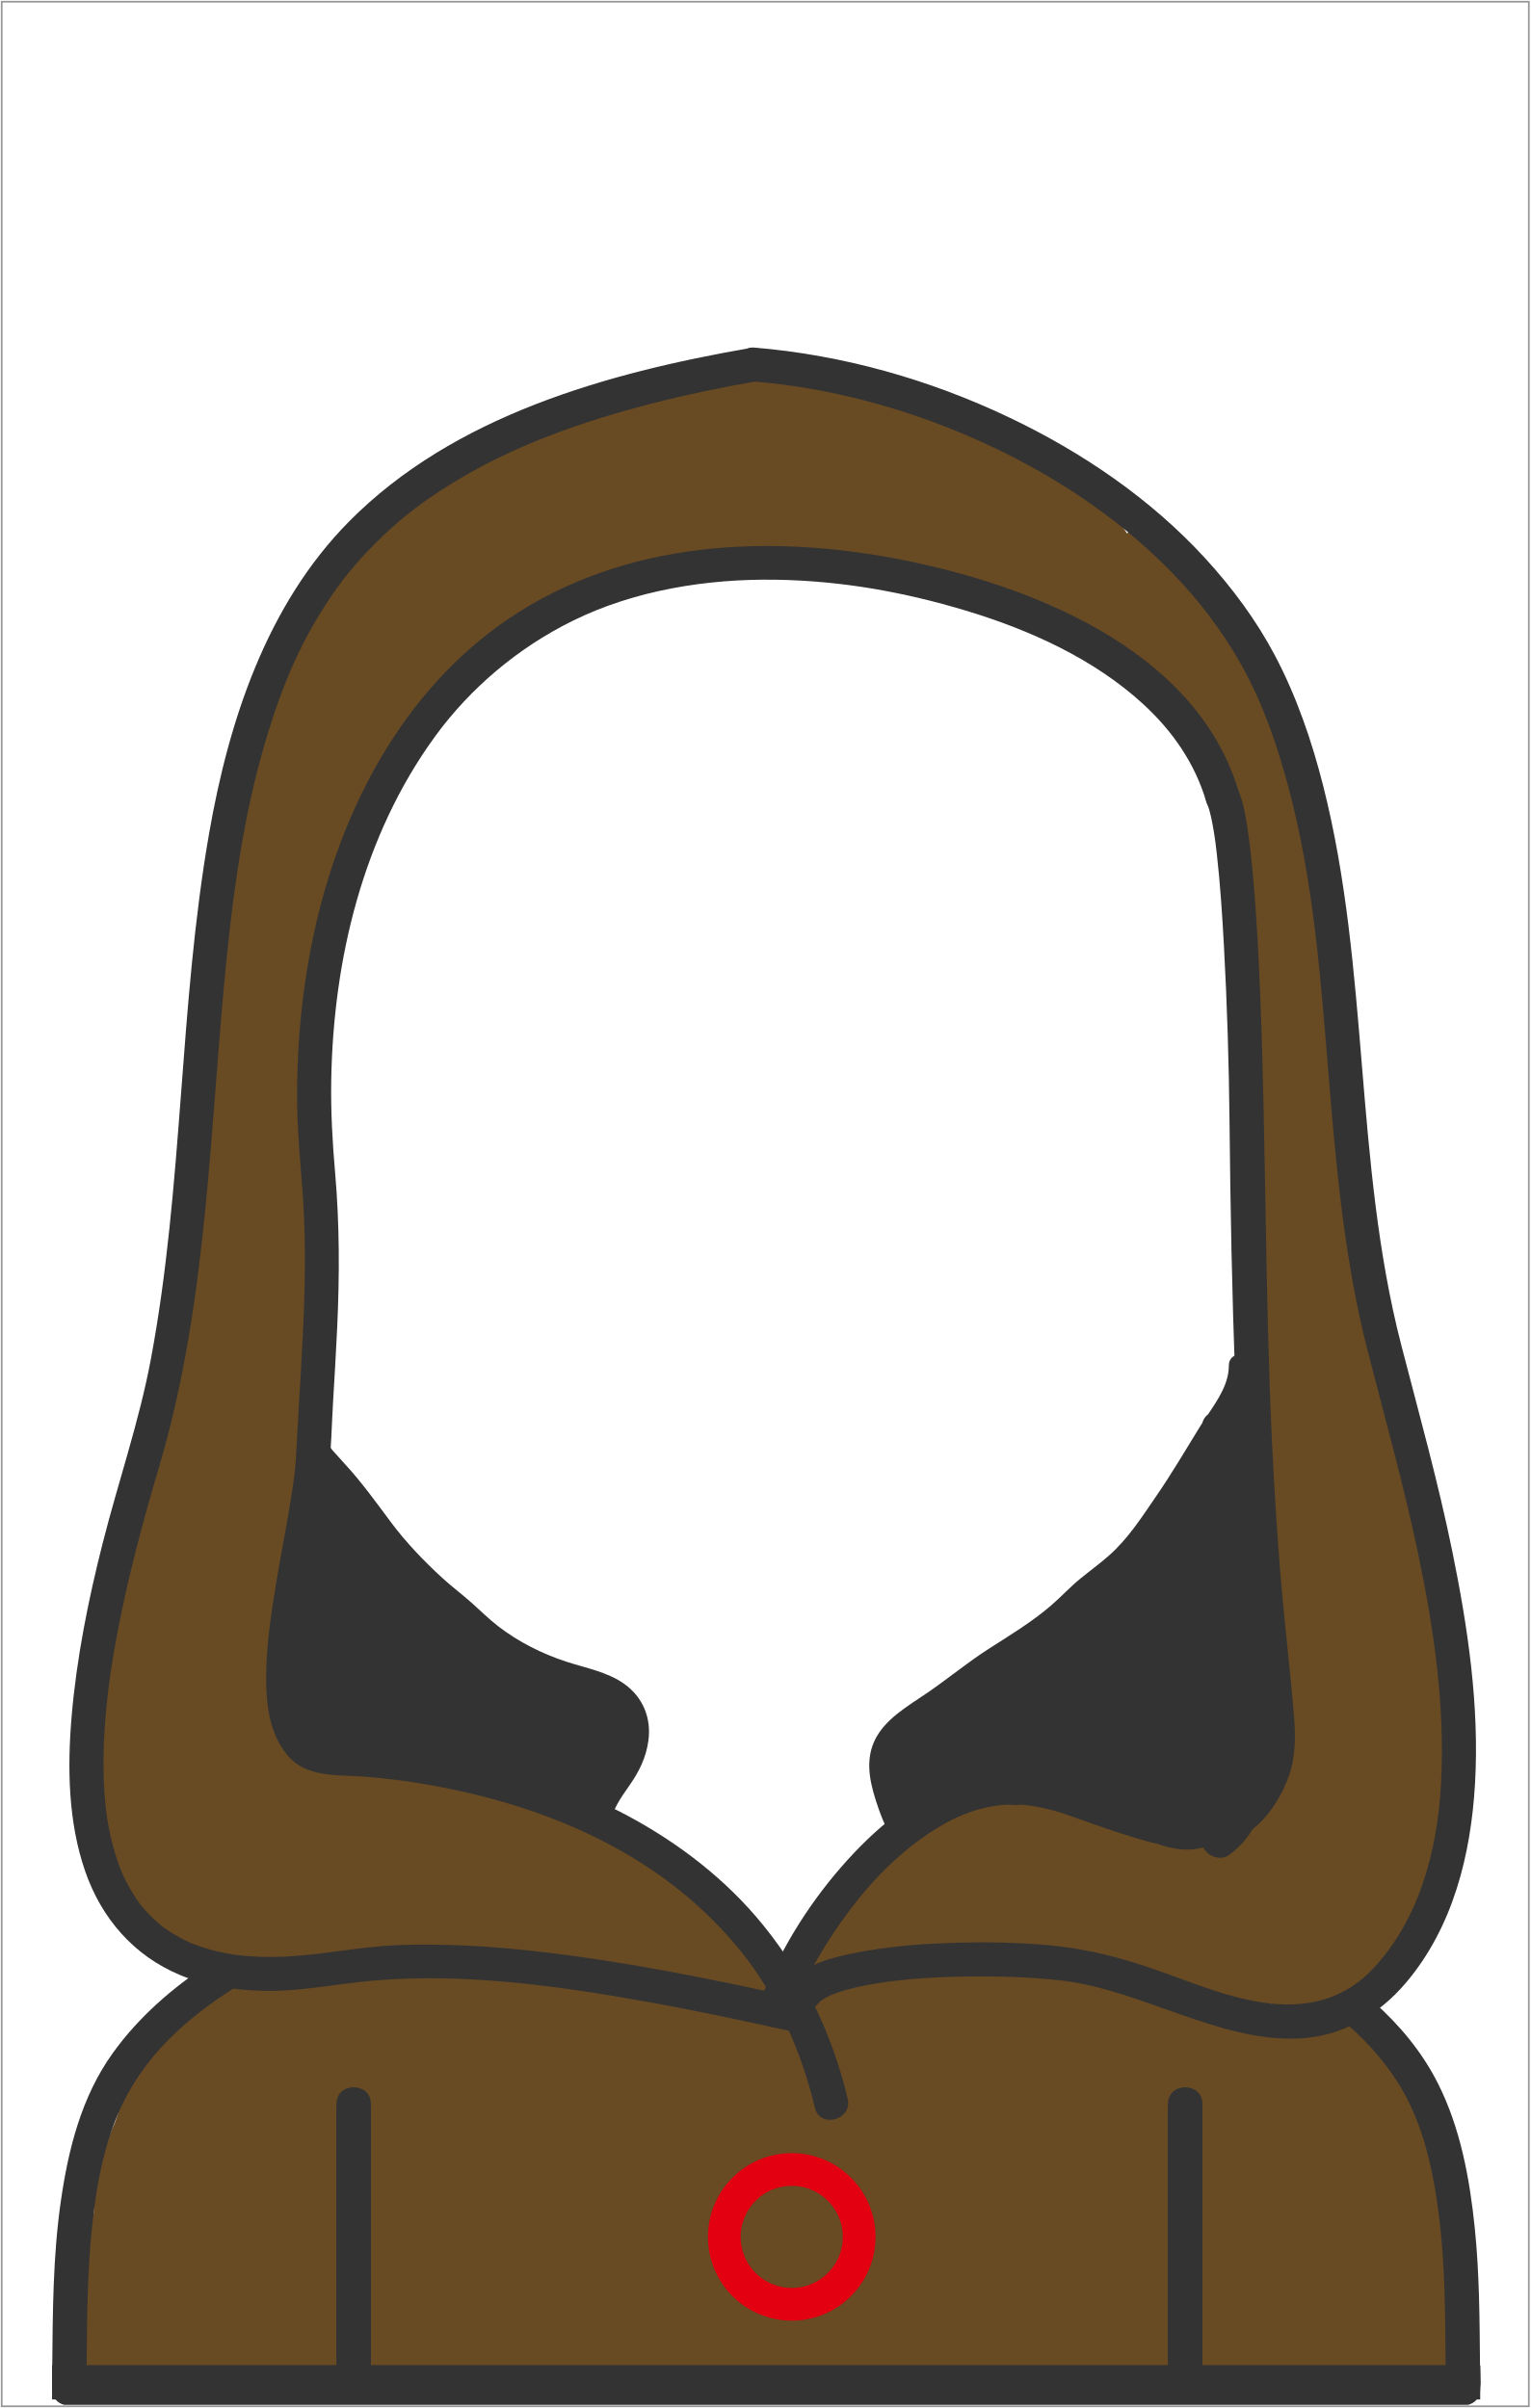
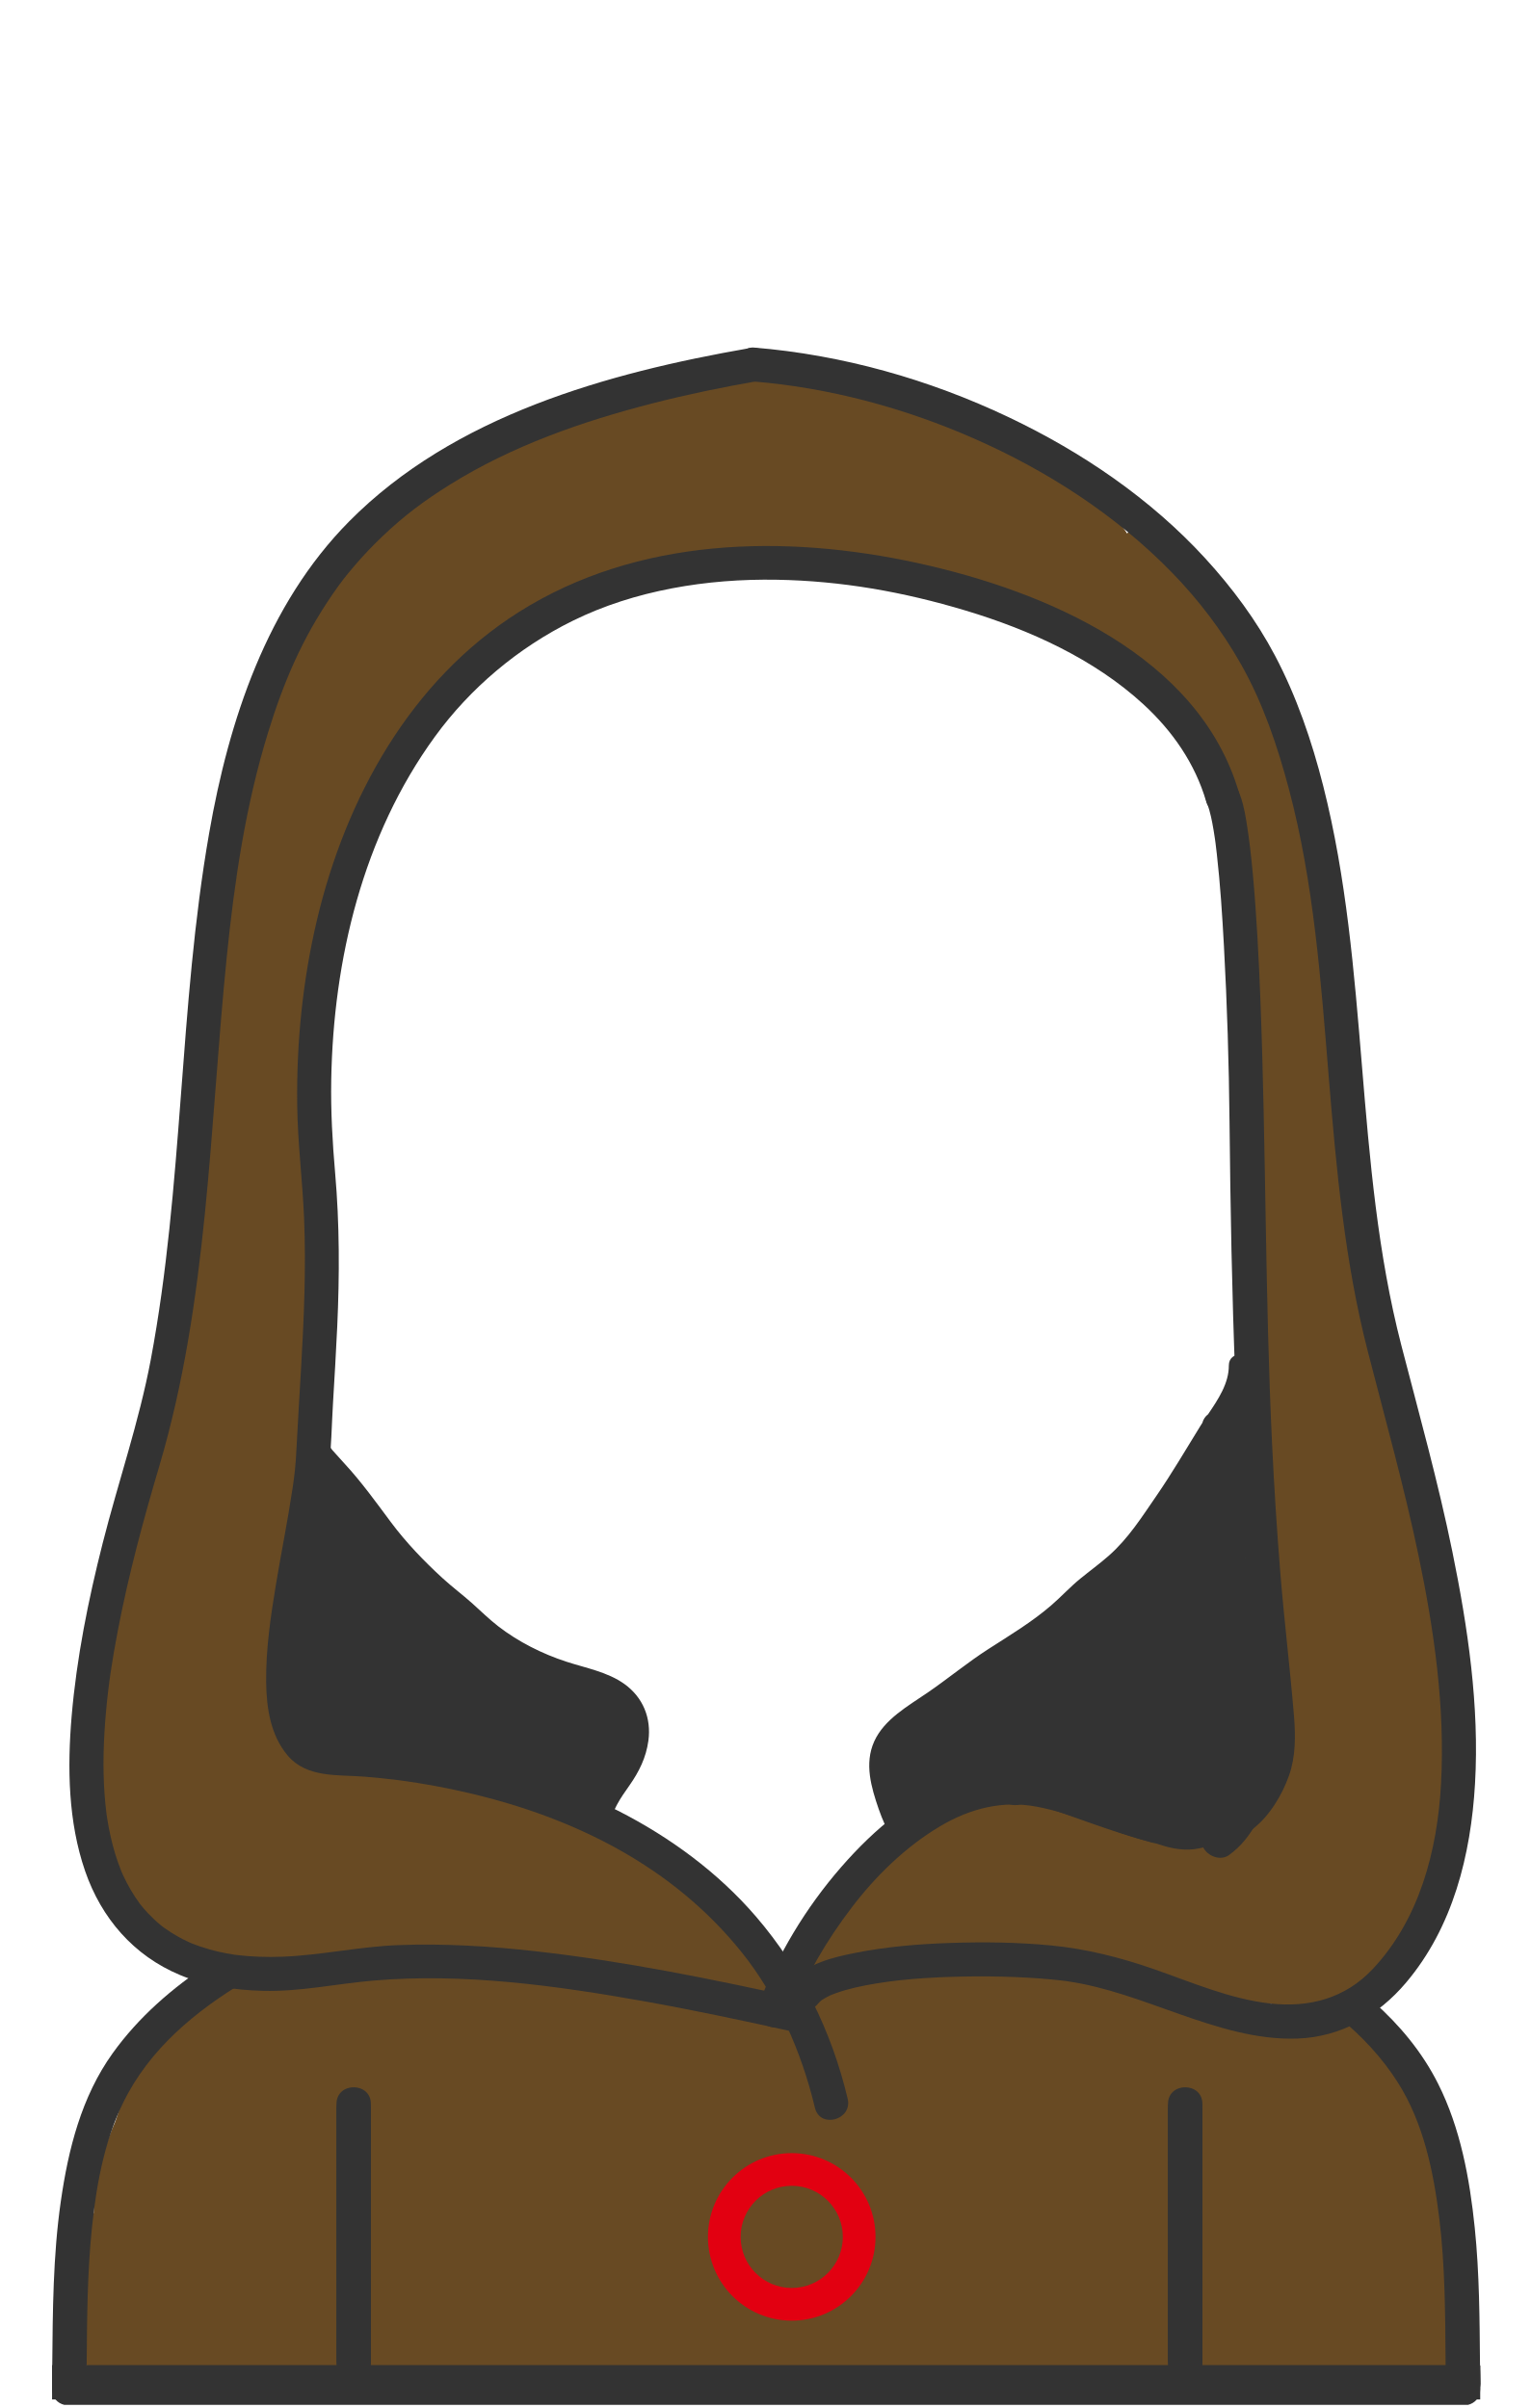
<svg xmlns="http://www.w3.org/2000/svg" width="901px" height="1418px" viewBox="0 0 901 1418" version="1.1">
  <defs />
  <g id="Page-1" stroke="none" stroke-width="1" fill="none" fill-rule="evenodd">
    <g id="cloak" transform="translate(1, 1)">
      <g id="cloak-FFCC3B" transform="translate(29, 203)" fill-rule="nonzero">
        <g id="Group" transform="translate(538, 1080)" fill="#FFF7D7">
          <path d="M53.72,44.104 C51.788,40.944 49.921,37.744 48.019,34.566 C43.267,26.63 38.559,18.663 33.732,10.774 C31.773,7.574 30.157,4.146 27.739,1.233 C26.898,-0.327 26.898,1.419 26.814,1.56 C21.838,9.759 16.892,17.977 11.978,26.214 C8.308,32.372 4.693,38.558 1.051,44.732 C0.527,45.744 1.522,45.736 1.96,45.998 C10.086,50.871 18.234,55.705 26.354,60.586 C27.177,61.082 27.786,61.139 28.631,60.634 C36.812,55.718 45.017,50.841 53.244,46.002 C54.219,45.43 54.26,44.987 53.72,44.104 Z" id="Shape" />
          <path d="M50.602,52.751 C42.992,57.224 35.395,61.73 27.798,66.228 C26.659,66.2 25.86,65.418 24.961,64.888 C17.881,60.705 10.816,56.495 3.734,52.313 C3.134,51.959 2.588,51.3 1.494,51.672 C4.328,55.699 7.064,59.584 9.801,63.468 C15.251,71.2 20.687,78.94 26.185,86.636 C26.488,87.059 26.511,88.476 27.732,87.591 C28.32,87.563 28.56,87.078 28.837,86.687 C36.533,75.798 44.221,64.903 51.903,54.004 C52.253,53.507 52.858,52.956 52.217,52.324 C51.54,51.656 51.071,52.474 50.602,52.751 Z" id="Shape" />
        </g>
        <path d="M821.533,1143.788 C823.013,1137.337 823.585,1130.705 824.064,1123.959 C824.472,1118.217 824.496,1112.492 824.226,1106.787 C825.818,1102.933 826.667,1098.698 826.667,1094.308 C826.667,1079.221 825.898,1063.896 822.688,1049.117 C820.226,1037.785 814.474,1026.329 804.367,1020.017 C802.562,1018.894 800.641,1017.969 798.637,1017.258 C795.905,1012.642 792.915,1008.184 789.953,1003.705 C788.117,1000.712 786.252,997.736 784.299,994.816 C779.218,987.221 773.35,979.281 765.465,974.409 C773.518,969.632 779.973,962.504 785.796,955.319 C788.885,951.506 791.146,947.022 793.451,942.737 C795.125,939.625 796.133,936.387 796.847,933.078 C798.482,931.619 799.957,929.99 801.247,928.219 C806.591,920.923 808.551,911.238 810.145,902.632 C810.546,900.433 810.899,898.226 811.202,896.012 C825.047,878.092 836.065,854.7 828.389,833.858 C830.212,831.189 831.304,828.061 831.23,824.687 C831.012,814.905 829.459,804.989 827.776,795.346 C825.906,784.628 824.639,773.708 823.081,762.947 C820.67,746.294 817.654,729.703 814.164,713.244 C805.765,673.629 795.909,634.15 783.123,595.703 C782.174,592.85 780.136,590.566 777.592,588.904 C775.656,580.774 773.528,572.691 771.209,564.662 C770.555,559.374 769.909,554.086 769.272,548.796 C766.872,528.78 764.186,508.791 761.464,488.807 C762.846,481.78 762.033,473.796 762.127,467.086 C762.249,458.162 762.329,449.286 762.189,440.358 C762.019,429.453 760.264,419.083 756.792,408.782 C756.16,406.91 755.183,405.247 753.976,403.796 L753.975,403.772 C753.836,400.458 753.623,397.148 753.404,393.839 C752.776,384.356 751.714,374.911 751.12,365.424 C750.524,355.903 749.947,346.386 749.491,336.856 C748.839,323.181 748.607,309.385 747.138,295.762 C746.068,285.831 744.707,276.046 742.759,266.24 C741.296,258.878 739.056,251.895 736.677,244.88 C738.013,242.624 738.846,240.106 739.119,237.499 C739.397,234.761 739.062,231.996 738.137,229.404 C737.791,228.106 737.312,226.847 736.705,225.649 C735.103,221.904 732.467,218.51 730.137,215.227 C726.458,210.042 721.973,205.404 717.551,200.858 C712.974,196.156 708.35,191.501 703.678,186.894 L703.312,186.024 C691.833,159.351 678.044,133.432 660.678,110.08 C655.028,102.481 643.472,101.607 636.275,107.359 C635.248,108.19 634.319,109.135 633.506,110.176 C629.941,104.114 623.519,99.025 617.945,94.888 C608.265,87.703 598.365,80.814 588.431,73.986 C575.752,65.271 562.959,56.664 549.934,48.468 C543.969,44.714 537.828,41.294 531.801,37.64 C528.335,35.538 524.074,33.255 520.305,32.266 C513.403,30.453 507.148,32.218 502.645,35.919 C501.923,35.339 501.164,34.806 500.373,34.324 C491.394,28.85 481.461,25.713 471.125,23.931 C469.601,19.157 466.456,14.888 461.889,13.056 C436.911,3.036 412.605,12.536 389.228,22.347 C378.043,21.185 366.67,22.647 355.525,25.489 C347.647,27.497 339.922,30.078 332.128,32.377 C328.695,33.385 325.236,34.303 321.755,35.13 C322.71,34.843 317.826,35.764 317.187,35.851 C315.034,36.144 312.865,36.288 310.695,36.395 C303.822,36.737 297.97,41.804 295.238,47.966 C293.689,48.584 292.153,49.233 290.63,49.913 C285.972,48.119 280.64,48.152 275.634,51.042 C269.017,54.863 261.728,58.951 254.585,63.518 L254.533,63.535 C244.163,66.909 233.542,70.161 224.627,76.696 C221.904,78.692 219.895,81.489 218.637,84.629 C211.158,86.654 204.132,91.735 197.772,98.127 C195.996,98.635 194.173,99.101 192.736,99.909 C190.888,100.95 189.191,102.246 187.565,103.597 C185.25,105.52 183.169,107.718 181.162,109.953 C176.829,114.778 173.27,120.262 169.904,125.786 C163.053,137.033 157.397,148.977 151.771,160.867 C149.904,164.812 148.042,168.761 146.033,172.636 C145.972,172.753 145.907,172.867 145.846,172.984 C145.765,173.122 145.686,173.254 145.616,173.368 C144.291,175.52 142.995,177.691 141.729,179.878 C135.839,190.01 129.253,200.74 127.036,212.233 C115.401,235.633 107.34,260.801 109.092,287.125 C109.262,289.678 110.018,292.104 111.212,294.284 C108.776,302.066 106.444,309.868 104.276,317.69 C96.169,346.937 90.467,377.023 92.634,407.518 C92.919,411.536 94.289,415.286 96.544,418.342 C87.415,454.214 77.218,491.446 87.808,527.433 C83.153,543.003 78.139,558.469 73.831,574.142 C69.412,590.218 66.533,606.967 68.618,623.081 C66.141,633.969 63.756,644.878 61.462,655.806 C59.48,658.8 57.827,661.795 56.741,665.095 C50.999,672.955 48.07,682.533 45.336,691.979 C41.712,704.496 37.906,716.918 34.703,729.561 C33.628,733.808 32.612,738.07 31.657,742.345 C30.601,744 29.724,745.83 28.989,747.792 C24.111,760.804 23.451,775.125 24.39,789.4 C23.78,797.43 23.515,805.496 23.688,813.6 C24.26,840.4 24.723,870.885 32.772,898.018 C32.974,899.632 33.49,901.183 34.235,902.641 C38.945,916.714 45.871,929.753 56.166,940.712 C61.935,946.852 71.495,948.284 78.872,944.304 C78.885,944.297 78.896,944.288 78.909,944.283 C81.421,946.233 84.323,947.62 87.418,948.35 C98.353,950.945 109.671,951.519 120.927,951.65 C125.808,952.39 130.687,953.14 135.573,953.836 C132.885,955.31 130.283,956.982 127.764,958.779 C125.685,954.537 120.272,951.646 115.795,953.283 C107.498,956.319 101.364,961.765 96.256,968.28 C92.785,967.676 89.017,968.967 86.448,973.129 C85.773,974.223 85.094,975.316 84.413,976.406 C81.658,976.97 79.149,978.748 77.333,981.231 C72.831,987.391 68.627,993.743 64.589,1000.196 C62.496,1001.033 60.608,1002.572 59.104,1004.525 C56.578,1007.8 53.476,1010.695 50.56,1013.615 C49.6,1014.568 48.848,1015.709 48.352,1016.967 C47.378,1018.32 46.836,1019.985 46.681,1021.684 C44.752,1022.961 43.288,1024.846 42.892,1027.2 C41.848,1033.416 40.003,1039.378 37.904,1045.263 C35.112,1051.564 32.654,1058.007 30.739,1064.673 C30.519,1065.441 30.385,1066.177 30.323,1066.886 C27.448,1068.373 25.315,1071.228 25.313,1075.467 C25.309,1083.383 25.27,1091.318 25.145,1099.256 C19.666,1098.319 13.438,1101.526 13.16,1108.888 C12.933,1114.879 13.137,1120.827 13.657,1126.738 C14.059,1146.105 14.416,1165.519 18.586,1184.5 C19.853,1190.27 26.148,1192.681 31.285,1191.458 C36.164,1197.965 43.757,1202.395 52.341,1202.745 C63.456,1203.198 74.619,1201.652 85.533,1199.66 C89.836,1198.873 94.129,1198.053 98.449,1197.36 C99.327,1197.22 102.246,1196.902 103.475,1196.744 C105.041,1196.693 106.608,1196.685 108.175,1196.679 C122.922,1196.617 137.605,1195.162 152.324,1194.678 C157.967,1194.715 163.634,1194.694 169.343,1194.682 C173.34,1194.675 177.295,1193.864 180.972,1192.297 C189.389,1194.6 198.227,1195.478 207.055,1195.906 C221.194,1196.594 235.232,1196.619 249.381,1195.967 C268.949,1195.067 288.456,1193.161 307.993,1191.777 C311.703,1194.406 316.054,1196.055 320.814,1196.196 C331.36,1196.51 341.709,1195.054 352.008,1193.175 C353.52,1193.068 355.032,1192.976 356.547,1192.891 C357.719,1192.853 358.89,1192.812 360.064,1192.777 C381.046,1195.041 402.296,1195.884 423.129,1193.158 C423.496,1193.109 423.848,1193.036 424.208,1192.976 C436.309,1193.258 449.234,1192.739 460.894,1189.144 C504.087,1189.426 547.299,1190.728 590.349,1194.323 C600.788,1195.279 611.216,1196.363 621.627,1197.609 C628.147,1198.39 633.951,1198.301 639.69,1195.755 C642.815,1199.351 647.856,1200.755 654.836,1199.942 C660.078,1199.688 664.965,1197.634 670.08,1197.27 C676.705,1196.798 682.781,1194.179 687.387,1190.041 C694.177,1189.896 701.95,1191.229 708.569,1192.207 C719.657,1193.845 730.489,1195.459 741.703,1196.246 C752.861,1197.03 764.195,1195.486 775.341,1194.46 C774.105,1194.601 779.752,1194.236 780.971,1194.193 C781.407,1194.177 781.844,1194.176 782.28,1194.166 C792.679,1197.865 803.526,1197.598 814.332,1194.812 C826.609,1191.648 834.98,1178.974 834.523,1166.61 C834.178,1157.325 829.12,1148.76 821.533,1143.788 Z M628.843,870.575 C607.492,865.279 589.487,851.324 566.908,850.153 C549.661,849.257 535.137,853.6 519.968,861.618 C509.105,867.359 498.804,874.937 490.07,883.573 C481.882,891.67 473.759,901.996 470.786,913.372 C466.255,915.613 461.897,918.253 457.975,921.183 C452.296,925.426 444.856,930.681 441.78,937.401 C440.282,940.678 439.98,944.17 440.627,947.441 C439.016,948.011 437.416,948.608 435.825,949.231 C433.355,950.201 431.532,951.723 430.332,953.505 C426.798,953.817 423.265,954.139 419.733,954.479 C419.136,953.868 418.534,953.265 417.94,952.653 C417.861,947.357 415.758,942.094 411.656,938.255 C401.757,928.987 391.564,920.033 380.474,912.205 C377.272,909.945 373.992,907.729 370.63,905.631 C362.013,898.29 352.903,891.554 342.979,885.839 C341.45,884.968 339.807,884.315 338.097,883.9 C322.435,871.365 304.209,861.705 286.144,853.305 C265.478,843.697 243.766,835.844 221.752,829.957 C216.763,828.623 211.476,829.858 207.16,832.618 C195.18,829.73 181.576,828.902 169.974,829.973 C168.329,830.123 166.748,830.546 165.257,831.183 C162.105,830.463 158.959,829.724 155.808,829.021 C155.149,823.758 152.808,818.956 148.802,815.8 C148.721,815.631 148.639,815.465 148.559,815.297 C145.691,802.299 141.802,789.617 137.606,777.021 C135.607,768.743 133.754,760.431 132.048,752.088 C132.726,751.097 133.326,750.055 133.843,748.972 C137.404,741.507 139.531,735.362 142.684,728.266 C144.632,723.882 146.124,719.325 147.407,714.707 C150.763,702.626 152.739,690.05 153.802,677.564 C155.344,659.466 155.163,641.159 152.436,623.225 C153.558,614.624 154.124,605.936 154.472,597.35 C155.144,580.723 155.514,564.033 155.662,547.38 C157.604,528.771 158.314,510.068 156.995,491.327 C156.792,488.377 155.92,485.512 154.446,482.949 C153.439,460.579 151.933,438.229 150.258,415.897 C150.214,415.354 150.133,414.815 150.017,414.283 C151.875,401.745 153.47,389.175 155.184,376.617 C155.72,372.721 156.348,368.838 157.067,364.971 C159.431,354.927 161.678,344.791 164.265,334.786 C165.52,330.312 166.788,325.83 168.024,321.338 C171.465,309.965 175.442,298.763 178.471,287.265 C187.944,281.959 193.82,272.914 198.54,263.429 C202.956,254.556 207.689,245.887 212.372,237.145 C221.464,220.168 230.417,203.106 240.659,186.791 C242.784,186.751 244.884,186.309 246.834,185.379 C260.396,178.905 270.883,169.599 281.792,159.654 C284.051,158.253 286.311,156.852 288.552,155.427 C292.226,153.091 295.9,150.636 299.474,148.028 C305.07,146.108 310.844,144.706 316.405,142.675 C320.195,141.291 323.311,138.798 325.522,135.694 C340.723,131.156 356.351,128.104 371.852,124.719 C374.644,124.11 377.241,123.219 379.55,121.935 C383.734,121.529 387.93,121.248 392.129,121.083 C407.884,120.464 423.789,120.521 439.557,120.662 C447.158,120.73 454.751,121.05 462.326,121.683 C462.869,121.728 463.279,121.761 463.593,121.785 L464.546,121.902 C466.408,122.127 468.264,122.408 470.118,122.692 C474.259,123.325 478.341,124.266 482.467,124.972 C508.756,129.469 535.141,133.999 560.238,143.316 C572.213,147.761 584.669,153.346 594.819,161.212 C608.41,171.745 622.437,181.76 636.571,191.551 C642.666,195.773 648.864,199.964 654.417,204.889 C656.699,206.912 659.347,208.476 661.855,210.189 C665.467,212.656 671.209,215.792 675.022,219.218 C675.537,220.836 676.3,223.253 676.235,222.959 C679.343,233.773 681.474,244.873 684.935,255.566 C686.342,259.916 688.89,263.651 692.335,266.166 C693.043,294.645 694.711,323.008 698.047,351.405 C699.956,367.674 701.768,383.985 704.156,400.193 C705.135,406.84 706.395,413.421 707.234,420.092 C708.043,426.531 709.216,434.2 707.458,440.583 C706.042,445.698 706.824,451.173 709.616,455.687 C705.598,477.657 708.615,499.861 711.002,522.001 C711.208,523.91 711.786,525.71 712.696,527.248 C712.278,533.861 711.845,540.471 711.434,547.073 C710.589,560.615 710.354,574.091 710.309,587.652 C710.261,602.078 709.496,614.258 707.117,627.575 C705.998,633.839 707.817,640.036 711.664,644.389 C716.269,679.218 719.153,714.464 722.037,749.419 C723.521,767.4 725.428,785.35 727.223,803.298 C727.938,810.467 728.675,817.653 729.494,824.833 C729.268,825.059 729.034,825.272 728.816,825.508 C727.216,827.233 725.857,829.168 724.779,831.259 C714.488,845.139 701.747,857.575 696.145,874.169 C691.144,874.074 686.134,874.192 681.14,874.297 C663.69,874.659 645.901,874.806 628.843,870.575 Z M736.598,983.356 C732.208,982.238 727.749,981.384 723.102,981.277 C717.971,981.161 714.694,984.466 713.645,988.576 C711.951,988.748 710.295,988.994 708.7,989.318 C702.056,988.023 695.251,987.57 688.257,988.13 C687.449,986.431 686.254,984.87 684.664,983.671 C684.342,983.43 684.016,983.195 683.685,982.966 C683.451,981.121 682.918,979.199 682.021,977.192 C681.209,975.379 680.1,973.747 678.796,972.252 C682.926,972.825 687.054,973.416 691.176,974.066 C700.321,975.511 709.242,976.214 718.191,975.923 C723.767,979.821 730.618,982.097 737.488,982.642 C737.176,982.864 736.881,983.105 736.598,983.356 Z" id="Shape" fill="#684A23" />
        <g id="Group" transform="translate(0, 952)" fill="#333333">
          <path d="M841.378,247.671 C841.44,252.978 838.148,256.127 834.189,257.119 L7.838,257.119 C3.878,256.127 0.587,252.977 0.648,247.671 C0.689,244.076 0.729,240.469 0.759,236.865 L841.268,236.865 C841.298,240.469 841.337,244.066 841.378,247.671 Z" id="Shape" />
          <path d="M841.378,247.671 C841.44,252.978 838.148,256.127 834.189,257.119 L7.838,257.119 C3.878,256.127 0.587,252.977 0.648,247.671 C0.689,244.076 0.729,240.469 0.759,236.865 L841.268,236.865 C841.298,240.469 841.337,244.066 841.378,247.671 Z" id="Shape" />
          <path d="M841.268,236.865 C841.015,209.814 840.933,182.743 838.159,155.803 C835.181,126.9 829.763,97.275 816.628,71.116 C807.235,52.403 793.973,36.521 778.567,22.778 C772.144,26.402 765.267,29.744 758.292,31.991 C771.634,42.959 783.51,55.524 792.889,70.315 C807.989,94.115 813.914,122.766 817.297,150.395 C820.8,179.055 820.779,208.01 821.013,236.864 C821.044,240.468 821.083,244.075 821.124,247.67 C821.194,252.977 824.568,256.126 828.559,257.118 C830.401,257.585 832.366,257.575 834.19,257.118 C838.149,256.126 841.441,252.976 841.379,247.67 C841.337,244.066 841.298,240.469 841.268,236.865 Z M0.646,237.01 L20.612,237.01 L20.612,256.976 L0.646,256.976 L0.646,237.01 Z" id="Shape" />
          <path d="M821.413,237.01 L841.38,237.01 L841.38,256.976 L821.413,256.976 L821.413,237.01 Z M657.586,82.929 L657.586,233.472 C657.586,246.534 677.842,246.534 677.842,233.472 L677.842,231.467 C677.842,218.404 657.586,218.404 657.586,231.467 L657.586,233.472 C657.586,246.534 677.842,246.534 677.842,233.472 L677.842,82.929 C677.842,69.866 657.586,69.866 657.586,82.929 Z M168.087,82.929 L168.087,233.472 C168.087,246.534 188.342,246.534 188.342,233.472 L188.342,231.467 C188.342,218.404 168.087,218.404 168.087,231.467 L168.087,233.472 C168.087,246.534 188.342,246.534 188.342,233.472 L188.342,82.929 C188.342,69.866 168.087,69.866 168.087,82.929 Z" id="Shape" />
          <path d="M841.378,250.709 C841.44,256.017 838.148,259.165 834.189,260.158 L7.838,260.158 C3.878,259.165 0.587,256.016 0.648,250.709 C0.689,247.113 0.729,243.508 0.759,239.903 L841.268,239.903 C841.298,243.508 841.337,247.104 841.378,250.709 Z M745.256,25.114 C746.198,25.779 747.137,26.447 748.068,27.126 C749.556,26.209 751.036,25.275 752.516,24.344 C750.085,24.771 747.658,25.043 745.256,25.114 Z" id="Shape" />
          <path d="M657.586,85.967 L657.586,236.51 C657.586,249.573 677.842,249.573 677.842,236.51 L677.842,234.505 C677.842,221.442 657.586,221.442 657.586,234.505 L657.586,236.51 C657.586,249.573 677.842,249.573 677.842,236.51 L677.842,85.967 C677.842,72.904 657.586,72.904 657.586,85.967 Z M168.087,85.967 L168.087,236.51 C168.087,249.573 188.342,249.573 188.342,236.51 L188.342,234.505 C188.342,221.442 168.087,221.442 168.087,234.505 L168.087,236.51 C168.087,249.573 188.342,249.573 188.342,236.51 L188.342,85.967 C188.342,72.904 168.087,72.904 168.087,85.967 Z M93.063,0.35 C71.375,14.7 51.664,31.7 36.286,53.141 C17.924,78.744 10.177,109.723 5.771,140.491 C1.194,172.433 1.062,204.671 0.758,236.866 C0.728,240.47 0.687,244.077 0.647,247.672 C0.586,252.979 3.877,256.128 7.837,257.12 C9.66,257.577 11.625,257.587 13.468,257.12 C17.458,256.128 20.831,252.978 20.902,247.672 C20.942,244.068 20.983,240.47 21.013,236.866 C21.256,209.815 21.347,182.744 24.123,155.804 C26.908,128.733 32.235,100.375 45.553,76.352 C62.411,45.909 90.324,24.434 120.259,7.194 C111.111,5.427 101.953,3.251 93.063,0.35 Z" id="Shape" />
        </g>
        <path d="M699.322,262.599 C675.731,182.096 585.266,144.023 510.431,127.62 C431.835,110.392 345.164,112.307 275.353,156.466 C211.597,196.795 173.591,265.914 156.569,337.846 C148.14,373.466 144.481,410.33 144.962,446.906 C145.252,468.997 148.045,490.899 148.989,512.955 C150.262,542.717 148.917,572.501 147.211,602.216 C146.311,617.903 145.327,633.584 144.523,649.275 C144.306,653.5 144.043,657.702 143.6,661.91 C143.398,663.787 143.175,665.663 142.931,667.535 C142.524,670.724 143.213,665.539 142.759,668.782 C142.569,670.123 142.373,671.464 142.17,672.803 C139.342,691.641 135.535,710.32 132.432,729.113 C129.32,747.967 126.484,767.132 126.679,786.287 C126.835,801.6 129.202,817.773 139.386,829.814 C150.538,843.001 168.864,841.009 184.36,842.211 C190.938,842.726 197.503,843.396 204.05,844.221 C204.835,844.32 209.051,844.88 205.707,844.428 C219.354,846.276 232.903,848.781 246.309,851.934 C308.25,866.47 365.971,895.016 406.514,945.506 C427.26,971.343 441.861,1004.005 449.725,1037.175 C452.7,1049.722 471.984,1044.4 469.01,1031.859 C459.638,992.328 441.634,955.574 415.135,924.715 C392.738,898.635 364.349,877.827 333.804,862.276 C287.305,838.601 235.329,826.107 183.461,822.141 C178.112,821.737 172.756,821.442 167.395,821.258 L165.577,821.195 C164.662,821.158 163.748,821.091 162.837,820.997 C165.378,821.252 160.597,820.401 159.655,820.105 C159.124,819.938 156.934,818.981 159.447,820.093 C158.826,819.819 158.231,819.491 157.636,819.163 C157.05,818.841 156.494,818.468 155.939,818.097 C154.013,816.806 157.634,819.53 155.873,818.03 C154.857,817.165 153.955,816.175 153.095,815.158 C154.879,817.267 152.057,813.441 151.586,812.601 C151.241,811.969 150.915,811.327 150.61,810.675 C149.52,808.412 151.394,812.714 150.46,810.329 C149.892,808.879 149.439,807.386 149.016,805.889 C148.567,804.301 148.223,802.685 147.904,801.068 C147.737,800.223 147.602,799.373 147.466,798.523 C147.296,797.357 147.293,797.368 147.46,798.553 C147.387,797.955 147.319,797.356 147.258,796.756 C146.365,788.46 146.581,780.052 147.104,771.739 C148.309,752.573 151.519,734.963 154.968,715.667 C158.215,697.51 161.769,679.358 163.699,661 C165.043,648.213 165.266,635.274 166.022,622.442 C166.912,607.348 167.839,592.256 168.526,577.151 C169.899,547.005 169.92,516.838 167.291,486.756 C165.699,468.533 164.683,450.381 164.994,432.078 C166.199,361.152 183.578,288.135 226.057,229.744 C246.717,201.346 274.839,177.493 307.208,161.542 C343.641,143.589 386.203,136.682 427.305,137.394 C465.289,138.051 501.766,144.497 538.533,155.562 C576.244,166.911 614.049,184.062 642.979,210.616 C660.342,226.554 673.522,245.676 680.04,267.914 C683.656,280.266 702.958,275.005 699.322,262.599 Z" id="Shape" fill="#333333" />
        <path d="M435.591,982.489 C444.113,959.817 456.663,938.629 471.3,919.387 C485.583,900.613 503.145,883.482 523.481,871.394 C541.312,860.796 560.436,856.182 580.092,859.864 C602.269,864.017 623.001,874.059 644.727,879.935 C666.228,885.75 689.156,887.373 707.589,872.97 C717.428,865.282 724.695,853.176 728.825,841.564 C732.762,830.496 732.714,818.234 731.765,806.681 C729.434,778.281 725.942,749.972 723.658,721.557 C721.642,696.494 720.059,671.399 718.855,646.284 C714.683,559.259 715.363,472.107 711.995,385.066 C711.034,360.237 709.786,335.395 707.524,310.647 C706.576,300.265 705.416,289.881 703.72,279.592 C702.625,272.952 701.275,266.302 698.314,260.21 C695.932,255.31 689.061,254.028 684.632,256.623 C679.666,259.532 678.661,265.403 681.044,270.305 C681.965,272.2 680.062,267.615 681.084,270.433 C681.409,271.329 681.681,272.244 681.943,273.159 C682.658,275.645 683.19,278.183 683.684,280.72 C684.252,283.632 684.715,286.564 685.15,289.498 C685.269,290.31 685.382,291.122 685.495,291.934 C685.145,289.417 685.54,292.297 685.587,292.662 C685.853,294.754 686.103,296.847 686.337,298.943 C688.37,316.917 689.525,334.994 690.514,353.051 C692.405,387.566 693.461,422.152 693.807,456.717 C694.817,557.796 697.505,659.071 707.001,759.745 C708.385,774.415 710.003,789.058 711.49,803.716 C712.613,814.786 713.005,825.671 709.539,836.248 C706.431,845.732 698.68,855.784 690.752,860.491 C683.519,864.786 674.689,864.865 665.372,863.869 C643.941,861.576 622.17,851.159 601.267,844.675 C580.043,838.091 558.799,836.141 537.394,843.133 C508.824,852.467 484.655,873.098 465.216,895.437 C444.278,919.5 427.528,947.315 416.305,977.173 C414.385,982.28 418.395,988.127 423.289,989.474 C428.908,991.02 433.675,987.587 435.591,982.489 Z" id="Shape" fill="#333333" />
        <path d="M411.139,1.027 C327.3,15.66 237.23,40.735 175.568,103.013 C127.117,151.948 104.708,220.242 93.118,286.648 C75.223,389.185 78.005,494.26 58.77,596.603 C51.875,633.285 39.626,668.572 30.455,704.699 C21.96,738.156 15.115,772.184 12.177,806.616 C9.596,836.857 10.103,868.824 20.098,897.797 C29.68,925.571 48.656,947.613 75.949,959.019 C91.331,965.448 108.147,967.896 124.728,968.341 C146.67,968.93 167.934,964.184 189.674,962.319 C243.003,957.744 297.224,965.231 349.649,974.569 C378.388,979.688 406.937,985.798 435.443,992.067 C448.012,994.832 453.354,975.551 440.759,972.782 C389.259,961.455 337.549,950.868 285.096,945.01 C258.438,942.033 231.557,940.413 204.734,941.407 C181.687,942.261 159.186,947.367 136.184,948.261 C127.073,948.615 117.934,948.294 108.881,947.198 C110.91,947.444 107.679,947.018 107.578,947.003 C104.722,946.566 101.882,946.029 99.063,945.393 C95.222,944.541 91.437,943.453 87.71,942.195 C86.07,941.634 84.446,941.031 82.838,940.384 C80.196,939.335 84.683,941.203 82.105,940.071 C81.341,939.732 80.583,939.382 79.829,939.021 C76.646,937.518 73.576,935.786 70.6,933.908 C69.268,933.058 67.961,932.171 66.68,931.247 C66.356,931.016 64.247,929.418 66.207,930.935 C65.596,930.457 64.992,929.971 64.395,929.476 C61.824,927.365 59.416,925.06 57.125,922.65 C55.556,920.985 54.057,919.255 52.633,917.465 C51.009,915.446 53.889,919.146 52.337,917.069 C50.346,914.405 48.545,911.602 46.861,908.736 C45.282,906.048 43.869,903.265 42.549,900.443 C42.215,899.728 41.897,899.005 41.579,898.284 C40.498,895.833 42.372,900.235 41.358,897.743 C40.658,896.005 39.999,894.25 39.383,892.48 C37.077,885.937 35.387,879.187 34.068,872.381 C33.744,870.686 33.446,868.985 33.174,867.281 C33.034,866.42 32.907,865.557 32.78,864.694 C32.352,861.797 33.04,866.789 32.665,863.868 C32.17,860.015 31.816,856.146 31.537,852.272 C30.395,836.417 30.958,820.46 32.348,804.64 C33.84,787.662 36.06,773.497 39.402,756.034 C45.646,723.399 54.321,691.268 63.753,659.427 C92.566,562.157 93.328,459.784 103.484,359.538 C108.017,314.802 114.562,270.312 127.843,227.25 C136.95,197.722 147.791,172.093 165.743,145.994 C170.668,138.834 173.358,135.404 178.824,128.997 C183.975,122.958 189.477,117.224 195.221,111.749 C207.95,99.616 219.749,90.82 234.764,81.443 C271.432,58.546 312.54,44.209 354.254,33.488 C374.787,28.211 395.575,23.955 416.455,20.311 C421.831,19.373 424.779,12.879 423.439,8.01 C421.892,2.384 416.503,0.09 411.139,1.027 Z" id="Shape" fill="#333333" />
        <path d="M413.797,20.669 C458.202,24.303 502.529,36.274 543.421,54.253 C586.456,73.174 626.692,99.16 659.625,132.864 C675.57,149.183 689.385,167.362 700.611,187.23 C713.583,210.185 722.101,235.495 728.835,260.898 C743.472,316.116 747.559,373.438 752.214,430.157 C756.664,484.384 761.588,538.721 775.152,591.561 C785.458,631.71 796.651,671.611 805.118,712.21 C814.295,756.213 820.745,801.316 818.325,846.366 C816.205,885.825 805.5,926.395 778.108,955.505 C761.822,972.814 740.743,978.358 717.683,975.792 C694.188,973.179 671.487,963.289 649.344,955.584 C629.51,948.682 609.689,943.637 588.77,941.618 C569.11,939.722 549.252,939.486 529.523,940.142 C510.57,940.773 491.474,942.369 472.863,946.118 C460.886,948.531 445.25,952.148 437.107,962.126 C433.665,966.346 432.964,972.125 437.107,976.269 C440.669,979.831 447.798,980.498 451.25,976.269 C451.928,975.444 452.673,974.676 453.478,973.973 C455.05,972.582 451.546,975.365 453.323,974.096 C453.839,973.728 454.38,973.395 454.918,973.061 C456.093,972.333 457.331,971.711 458.574,971.111 C458.978,970.916 461.294,969.93 458.95,970.905 C459.945,970.499 460.949,970.116 461.962,969.758 C469.548,967.013 477.547,965.398 485.483,964.057 C503.758,960.969 524.933,959.972 544.654,959.845 C554.696,959.783 564.738,960.027 574.765,960.577 C579.098,960.815 583.427,961.136 587.749,961.524 C589.74,961.703 591.728,961.911 593.716,962.13 C594.66,962.234 595.604,962.35 596.547,962.465 C597.752,962.62 597.773,962.62 596.61,962.463 C597.194,962.543 597.778,962.626 598.361,962.711 C620.913,965.963 642.27,974.278 663.648,981.798 C686.131,989.706 709.701,997.331 733.834,996.448 C759.445,995.511 781.337,982.876 797.68,963.565 C825.348,930.871 835.898,888.299 838.326,846.366 C840.978,800.565 834.098,754.344 824.96,709.582 C816.621,668.739 805.394,628.605 794.961,588.271 C767.045,480.348 776.341,366.872 748.97,258.854 C742.275,232.429 733.289,206.134 720.533,181.987 C709.561,161.215 695.381,142.122 679.539,124.822 C647.331,89.65 606.82,62.143 563.904,41.736 C516.824,19.348 465.803,4.925 413.798,0.669 C408.358,0.224 403.798,5.555 403.798,10.669 C403.797,16.457 408.366,20.225 413.797,20.669 Z" id="Shape" fill="#333333" />
        <path d="M337.614,787.68 C327.664,780.521 314.731,778.222 303.3,774.485 C289.182,769.87 275.134,762.805 263.366,753.714 C257.959,749.536 253.055,744.683 247.966,740.132 C242.252,735.022 236.104,730.456 230.454,725.266 C219.532,715.233 209.017,704.299 200.151,692.403 C191.309,680.536 182.866,668.747 172.806,657.853 C170.439,655.302 168.107,652.718 165.813,650.101 C164.038,648.067 162.483,645.477 160.174,644.034 C153.25,639.705 146.629,650.078 152.843,654.709 C153.271,655.278 153.709,655.839 154.172,656.379 C155.272,657.731 156.422,659.042 157.567,660.354 C159.062,662.055 160.58,663.735 162.121,665.394 C160.237,666.689 158.773,668.61 158.124,670.941 C158.063,671.162 158.008,671.385 157.948,671.607 C155.4,672.624 153.199,674.707 152.118,677.949 C148.363,689.204 148.085,700.965 148.751,712.742 C147.741,719.05 146.706,725.391 146.04,731.83 C145.093,740.994 144.642,750.535 145.973,759.652 C142.612,760.939 139.931,764.019 139.747,768.705 C139.284,780.513 138.877,792.541 141.88,804.083 C145.131,816.572 153.46,826.043 163.727,833.409 C169.778,837.753 175.892,833.609 177.798,827.939 C188.361,832.109 199.181,835.592 210.292,838.049 C226.256,841.578 243.658,843.253 259.536,838.424 C259.673,838.384 259.801,838.33 259.934,838.284 C264.194,839.871 268.228,840.94 271.233,841.427 C271.34,841.445 271.443,841.451 271.549,841.467 C276.554,844.624 281.475,847.925 286.861,850.429 C288.26,851.083 289.775,851.45 291.318,851.509 C294.949,854.035 298.31,856.824 301.105,860.074 C302.21,861.785 303.466,863.394 304.857,864.881 C308.789,869.103 314.547,868.273 318.34,865.196 C318.71,868.272 320.354,870.9 323.043,872.801 C329.301,877.224 335.473,868.368 331.32,863.143 L331.33,863.107 C331.708,861.603 332.405,860.243 333.125,858.882 C335.257,854.855 337.935,851.105 340.549,847.382 C346.209,839.322 350.339,831.012 351.697,821.06 C353.511,807.757 348.541,795.542 337.614,787.68 Z M720.351,816.64 C719.611,801.894 717.266,787.253 715.769,772.573 C715.385,768.806 713.623,765.43 710.714,763.528 C709.413,749.863 708.355,736.185 708.302,722.441 C708.285,718.15 706.205,715.196 703.349,713.582 C703.783,712.422 704.039,711.117 704.036,709.642 C704.034,708.479 704.017,707.317 704.009,706.152 C704.57,702.99 705.054,699.899 705.376,696.976 C706.238,689.108 705.989,681.259 705.447,673.416 C708.646,659.79 707.994,644.919 703.655,632.144 C702.695,629.317 701.035,627.342 699.064,626.112 C701.724,621.376 704.051,616.484 705.675,611.303 C706.763,607.835 707.231,604.077 707.208,600.455 C707.155,591.563 693.343,591.196 693.397,600.115 C693.459,610.588 687.123,620.041 681.174,628.841 C679.614,630.009 678.399,631.696 677.794,633.906 C677.359,634.58 676.934,635.25 676.521,635.916 C668.054,649.626 659.925,663.561 650.785,676.837 C642.162,689.366 634.23,701.98 622.715,712.126 C617.348,716.853 611.537,721.063 605.999,725.586 C599.947,730.527 594.684,736.309 588.77,741.408 C577.418,751.194 564.478,758.961 551.905,767.043 C539.504,775.014 528.251,784.377 516.131,792.694 C504.721,800.526 490.549,808.346 484.624,821.504 C478.747,834.551 482.875,848.492 487.268,861.28 C489.413,867.528 492.206,873.536 495.328,879.348 C499.541,887.193 511.647,880.53 507.424,872.668 C506.282,870.545 505.18,868.401 504.12,866.237 C507.101,867.726 510.795,867.847 514.225,866.047 C517.945,864.094 522.155,863.374 526.39,862.93 C530.018,862.702 533.634,862.338 537.277,861.789 C539.865,861.399 541.755,860.112 543.004,858.356 C548.328,857.218 553.617,855.946 558.847,854.461 C560.802,857.173 563.988,858.97 567.507,858.97 C570.231,858.97 572.52,858.027 574.277,856.48 C575.193,856.98 576.251,857.342 577.471,857.521 C577.602,857.541 577.729,857.567 577.86,857.588 C578.543,857.808 579.227,858.021 579.91,858.241 C602.524,865.955 624.796,874.694 647.868,880.988 C648.585,881.183 649.317,881.313 650.057,881.378 C651.853,881.983 653.657,882.568 655.479,883.104 C663.308,885.409 671.239,885.991 678.266,883.826 C680.876,889.042 688.425,891.996 693.419,888.446 C700.576,883.357 705.741,876.589 709.847,869.111 C712.907,868.279 715.515,865.961 716.454,861.806 C719.812,847 721.124,831.803 720.351,816.641 L720.351,816.64 Z" id="Shape" fill="#333333" />
        <path d="M436.083,1063.916 C408.842,1063.916 386.761,1085.998 386.761,1113.238 C386.761,1140.478 408.843,1162.56 436.083,1162.56 C463.323,1162.56 485.405,1140.478 485.405,1113.238 C485.405,1085.998 463.323,1063.916 436.083,1063.916 Z M436.083,1143.318 C419.471,1143.318 406.003,1129.851 406.003,1113.238 C406.003,1096.625 419.471,1083.158 436.083,1083.158 C452.695,1083.158 466.163,1096.625 466.163,1113.238 C466.163,1129.851 452.695,1143.318 436.083,1143.318 Z" id="Shape" fill="#E20011" />
      </g>
-       <rect id="Rectangle-path" stroke="#979797" x="0" y="0" width="899" height="1416" />
+       <rect id="Rectangle-path" x="0" y="0" width="899" height="1416" />
    </g>
  </g>
</svg>
